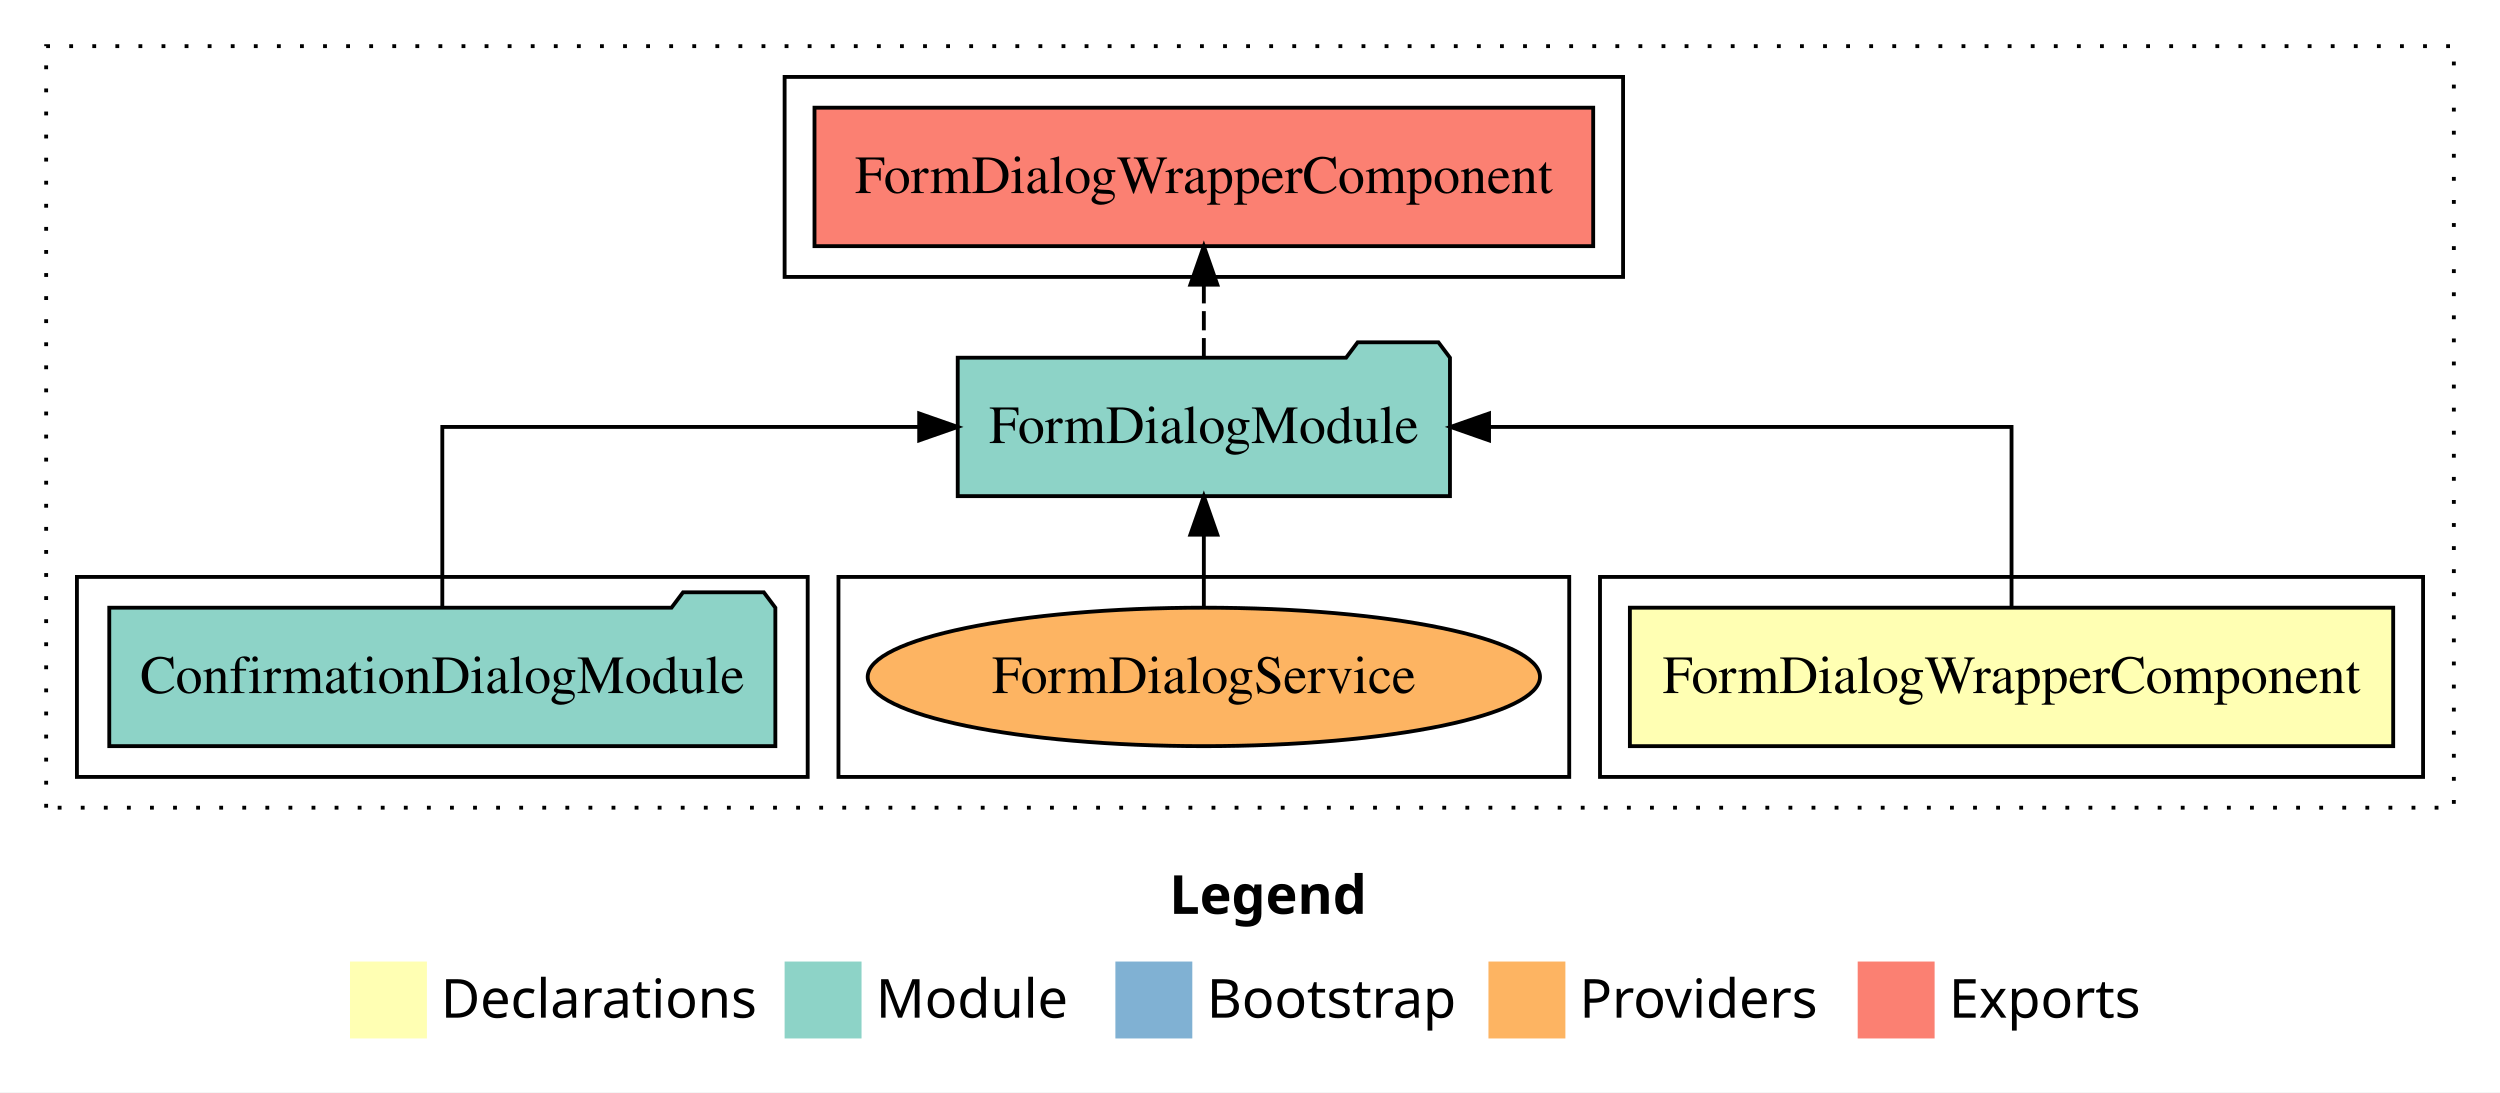
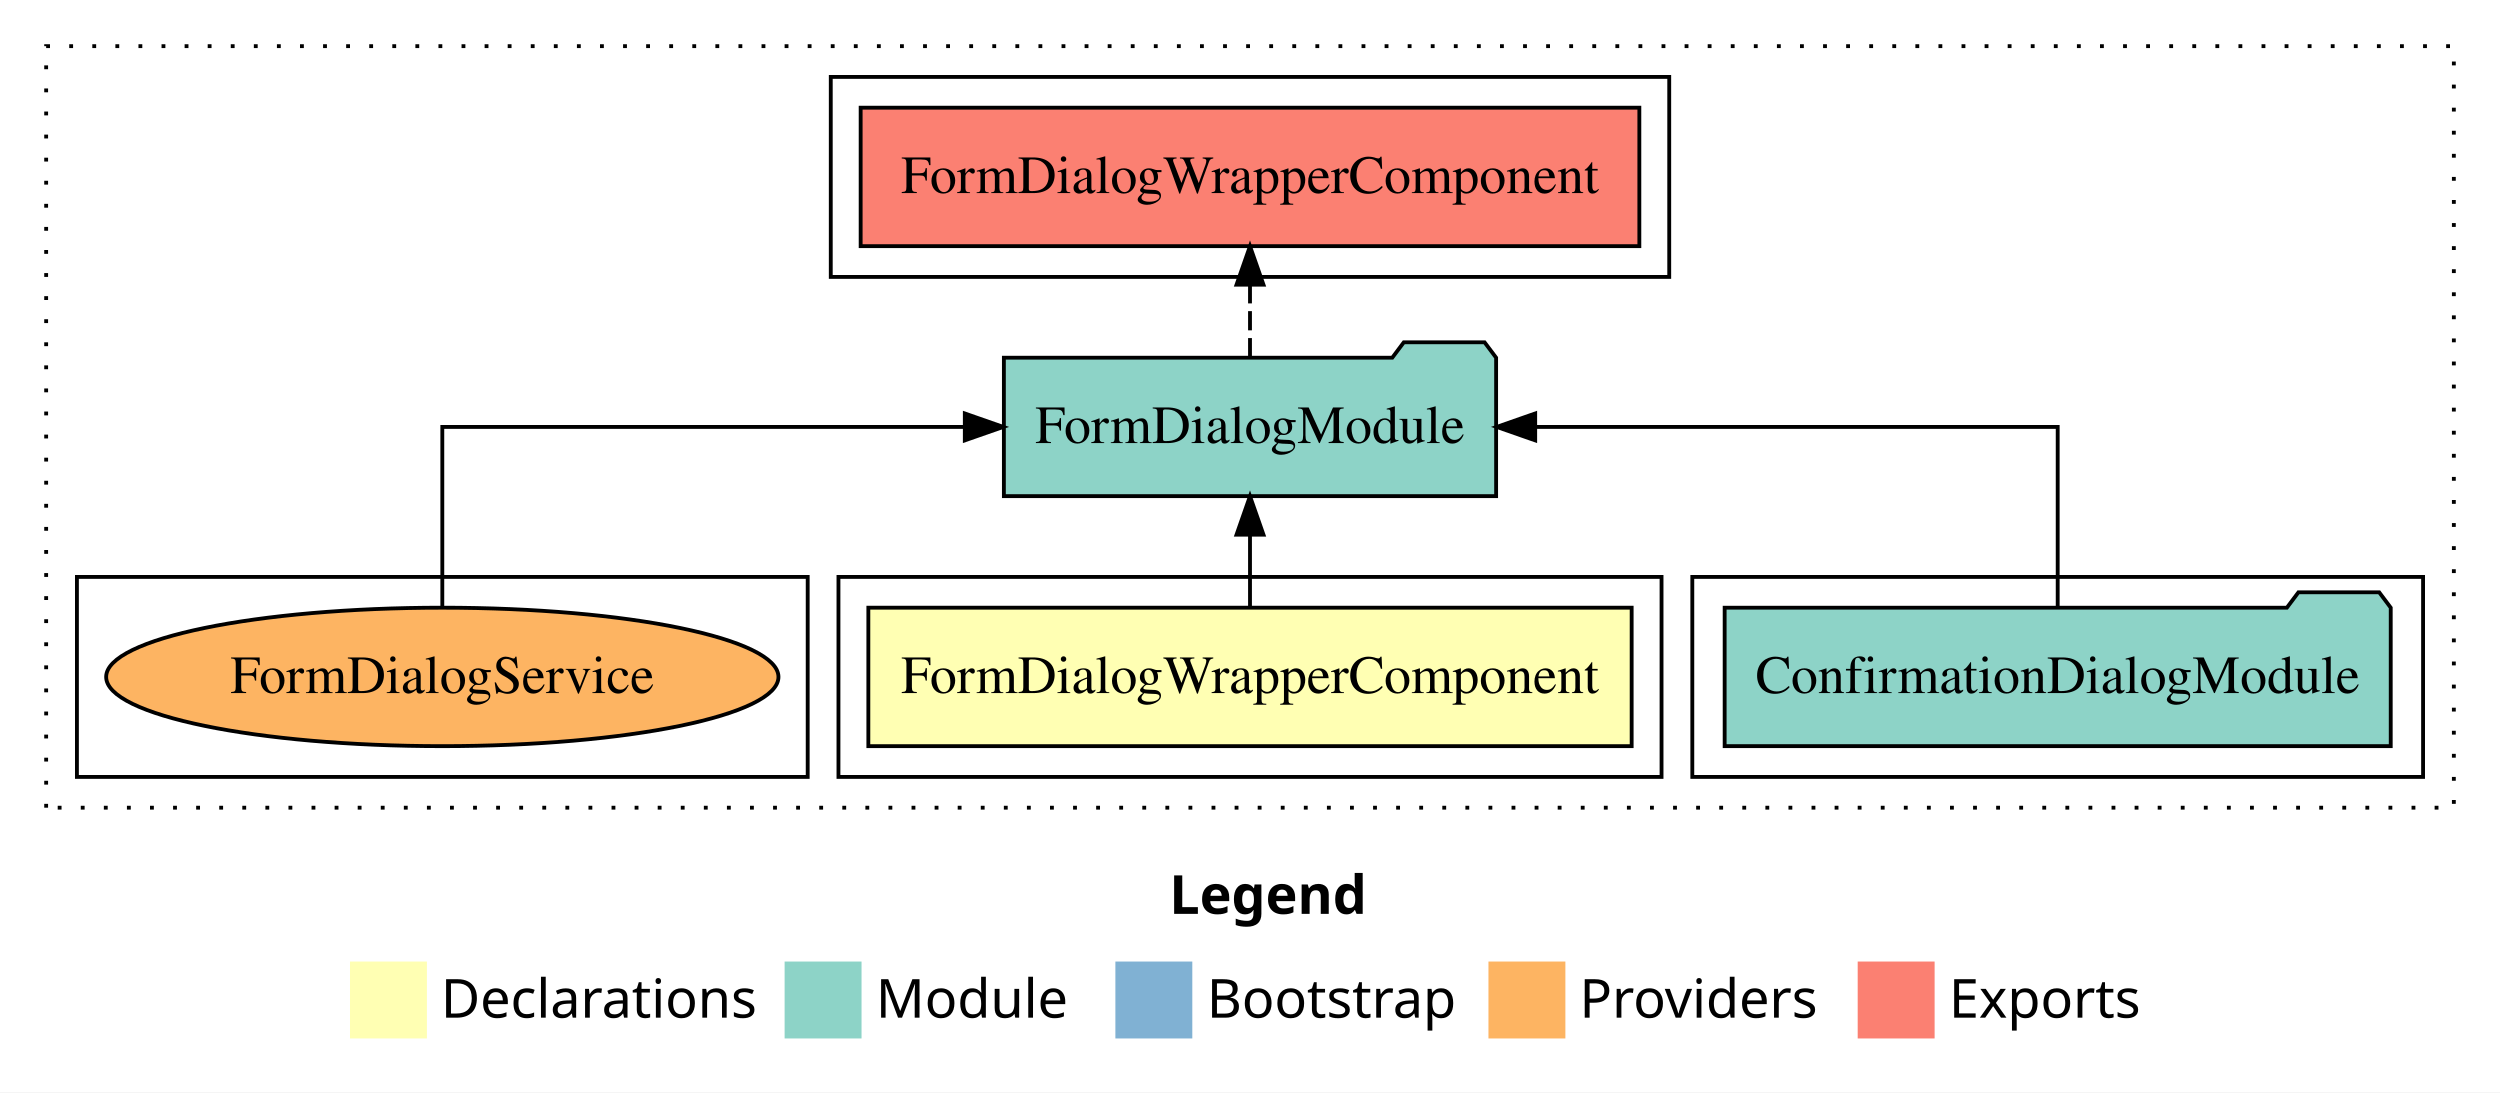
<svg xmlns="http://www.w3.org/2000/svg" width="650pt" height="284pt" viewBox="0.00 0.00 650.00 284.00">
  <g id="graph0" class="graph" transform="scale(1 1) rotate(0) translate(4 280)">
    <polygon fill="white" stroke="transparent" points="-4,4 -4,-280 646,-280 646,4 -4,4" />
    <text text-anchor="start" x="300.01" y="-42.4" font-family="sans-serif" font-weight="bold" font-size="14.00">Legend</text>
    <polygon fill="#ffffb3" stroke="transparent" points="87,-10 87,-30 107,-30 107,-10 87,-10" />
    <text text-anchor="start" x="110.63" y="-15.4" font-family="sans-serif" font-size="14.00">  Declarations</text>
    <polygon fill="#8dd3c7" stroke="transparent" points="200,-10 200,-30 220,-30 220,-10 200,-10" />
    <text text-anchor="start" x="223.73" y="-15.4" font-family="sans-serif" font-size="14.00">  Module</text>
    <polygon fill="#80b1d3" stroke="transparent" points="286,-10 286,-30 306,-30 306,-10 286,-10" />
    <text text-anchor="start" x="309.78" y="-15.4" font-family="sans-serif" font-size="14.00">  Bootstrap</text>
    <polygon fill="#fdb462" stroke="transparent" points="383,-10 383,-30 403,-30 403,-10 383,-10" />
    <text text-anchor="start" x="406.67" y="-15.4" font-family="sans-serif" font-size="14.00">  Providers</text>
    <polygon fill="#fb8072" stroke="transparent" points="479,-10 479,-30 499,-30 499,-10 479,-10" />
    <text text-anchor="start" x="502.73" y="-15.4" font-family="sans-serif" font-size="14.00">  Exports</text>
    <g id="clust1" class="cluster">
      <polygon fill="none" stroke="black" stroke-dasharray="1,5" points="8,-70 8,-268 634,-268 634,-70 8,-70" />
    </g>
+     <g id="clust4" class="cluster">
+       <polygon fill="none" stroke="black" points="436,-78 436,-130 626,-130 626,-78 436,-78" />
+     </g>
    <g id="clust2" class="cluster">
-       <polygon fill="none" stroke="black" points="412,-78 412,-130 626,-130 626,-78 412,-78" />
+       <polygon fill="none" stroke="black" points="214,-78 214,-130 428,-130 428,-78 214,-78" />
+     </g>
+     <g id="clust5" class="cluster">
+       <polygon fill="none" stroke="black" points="212,-208 212,-260 430,-260 430,-208 212,-208" />
    </g>
    <g id="clust7" class="cluster">
-       <polygon fill="none" stroke="black" points="214,-78 214,-130 404,-130 404,-78 214,-78" />
-     </g>
-     <g id="clust4" class="cluster">
      <polygon fill="none" stroke="black" points="16,-78 16,-130 206,-130 206,-78 16,-78" />
    </g>
-     <g id="clust5" class="cluster">
-       <polygon fill="none" stroke="black" points="200,-208 200,-260 418,-260 418,-208 200,-208" />
-     </g>
    <g id="node1" class="node">
-       <polygon fill="#ffffb3" stroke="black" points="618.23,-122 419.77,-122 419.77,-86 618.23,-86 618.23,-122" />
-       <text text-anchor="middle" x="519" y="-99.8" font-family="Times,serif" font-size="14.00">FormDialogWrapperComponent</text>
+       <polygon fill="#ffffb3" stroke="black" points="420.23,-122 221.77,-122 221.77,-86 420.23,-86 420.23,-122" />
+       <text text-anchor="middle" x="321" y="-99.8" font-family="Times,serif" font-size="14.00">FormDialogWrapperComponent</text>
    </g>
    <g id="node2" class="node">
-       <polygon fill="#8dd3c7" stroke="black" points="372.99,-187 369.99,-191 348.99,-191 345.99,-187 245.01,-187 245.01,-151 372.99,-151 372.99,-187" />
-       <text text-anchor="middle" x="309" y="-164.8" font-family="Times,serif" font-size="14.00">FormDialogModule</text>
+       <polygon fill="#8dd3c7" stroke="black" points="384.99,-187 381.99,-191 360.99,-191 357.99,-187 257.01,-187 257.01,-151 384.99,-151 384.99,-187" />
+       <text text-anchor="middle" x="321" y="-164.8" font-family="Times,serif" font-size="14.00">FormDialogModule</text>
    </g>
    <g id="edge1" class="edge">
-       <path fill="none" stroke="black" d="M519,-122.11C519,-141.34 519,-169 519,-169 519,-169 383.15,-169 383.15,-169" />
-       <polygon fill="black" stroke="black" points="383.15,-165.5 373.15,-169 383.15,-172.5 383.15,-165.5" />
+       <path fill="none" stroke="black" d="M321,-122.11C321,-122.11 321,-140.99 321,-140.99" />
+       <polygon fill="black" stroke="black" points="317.5,-140.99 321,-150.99 324.5,-140.99 317.5,-140.99" />
    </g>
    <g id="node4" class="node">
-       <polygon fill="#fb8072" stroke="black" points="410.23,-252 207.77,-252 207.77,-216 410.23,-216 410.23,-252" />
-       <text text-anchor="middle" x="309" y="-229.8" font-family="Times,serif" font-size="14.00">FormDialogWrapperComponent </text>
+       <polygon fill="#fb8072" stroke="black" points="422.23,-252 219.77,-252 219.77,-216 422.23,-216 422.23,-252" />
+       <text text-anchor="middle" x="321" y="-229.8" font-family="Times,serif" font-size="14.00">FormDialogWrapperComponent </text>
    </g>
    <g id="edge3" class="edge">
-       <path fill="none" stroke="black" stroke-dasharray="5,2" d="M309,-187.11C309,-187.11 309,-205.99 309,-205.99" />
-       <polygon fill="black" stroke="black" points="305.5,-205.99 309,-215.99 312.5,-205.99 305.5,-205.99" />
+       <path fill="none" stroke="black" stroke-dasharray="5,2" d="M321,-187.11C321,-187.11 321,-205.99 321,-205.99" />
+       <polygon fill="black" stroke="black" points="317.5,-205.99 321,-215.99 324.5,-205.99 317.5,-205.99" />
    </g>
    <g id="node3" class="node">
-       <polygon fill="#8dd3c7" stroke="black" points="197.59,-122 194.59,-126 173.59,-126 170.59,-122 24.41,-122 24.41,-86 197.59,-86 197.59,-122" />
-       <text text-anchor="middle" x="111" y="-99.8" font-family="Times,serif" font-size="14.00">ConfirmationDialogModule</text>
+       <polygon fill="#8dd3c7" stroke="black" points="617.59,-122 614.59,-126 593.59,-126 590.59,-122 444.41,-122 444.41,-86 617.59,-86 617.59,-122" />
+       <text text-anchor="middle" x="531" y="-99.8" font-family="Times,serif" font-size="14.00">ConfirmationDialogModule</text>
    </g>
    <g id="edge2" class="edge">
-       <path fill="none" stroke="black" d="M111,-122.11C111,-141.34 111,-169 111,-169 111,-169 234.99,-169 234.99,-169" />
-       <polygon fill="black" stroke="black" points="234.99,-172.5 244.99,-169 234.99,-165.5 234.99,-172.5" />
+       <path fill="none" stroke="black" d="M531,-122.11C531,-141.34 531,-169 531,-169 531,-169 395.15,-169 395.15,-169" />
+       <polygon fill="black" stroke="black" points="395.15,-165.5 385.15,-169 395.15,-172.5 395.15,-165.5" />
    </g>
    <g id="node5" class="node">
-       <ellipse fill="#fdb462" stroke="black" cx="309" cy="-104" rx="87.4" ry="18" />
-       <text text-anchor="middle" x="309" y="-99.8" font-family="Times,serif" font-size="14.00">FormDialogService</text>
+       <ellipse fill="#fdb462" stroke="black" cx="111" cy="-104" rx="87.4" ry="18" />
+       <text text-anchor="middle" x="111" y="-99.8" font-family="Times,serif" font-size="14.00">FormDialogService</text>
    </g>
    <g id="edge4" class="edge">
-       <path fill="none" stroke="black" d="M309,-122.11C309,-122.11 309,-140.99 309,-140.99" />
-       <polygon fill="black" stroke="black" points="305.5,-140.99 309,-150.99 312.5,-140.99 305.5,-140.99" />
+       <path fill="none" stroke="black" d="M111,-122.11C111,-141.34 111,-169 111,-169 111,-169 246.85,-169 246.85,-169" />
+       <polygon fill="black" stroke="black" points="246.85,-172.5 256.85,-169 246.85,-165.5 246.85,-172.5" />
    </g>
  </g>
</svg>
